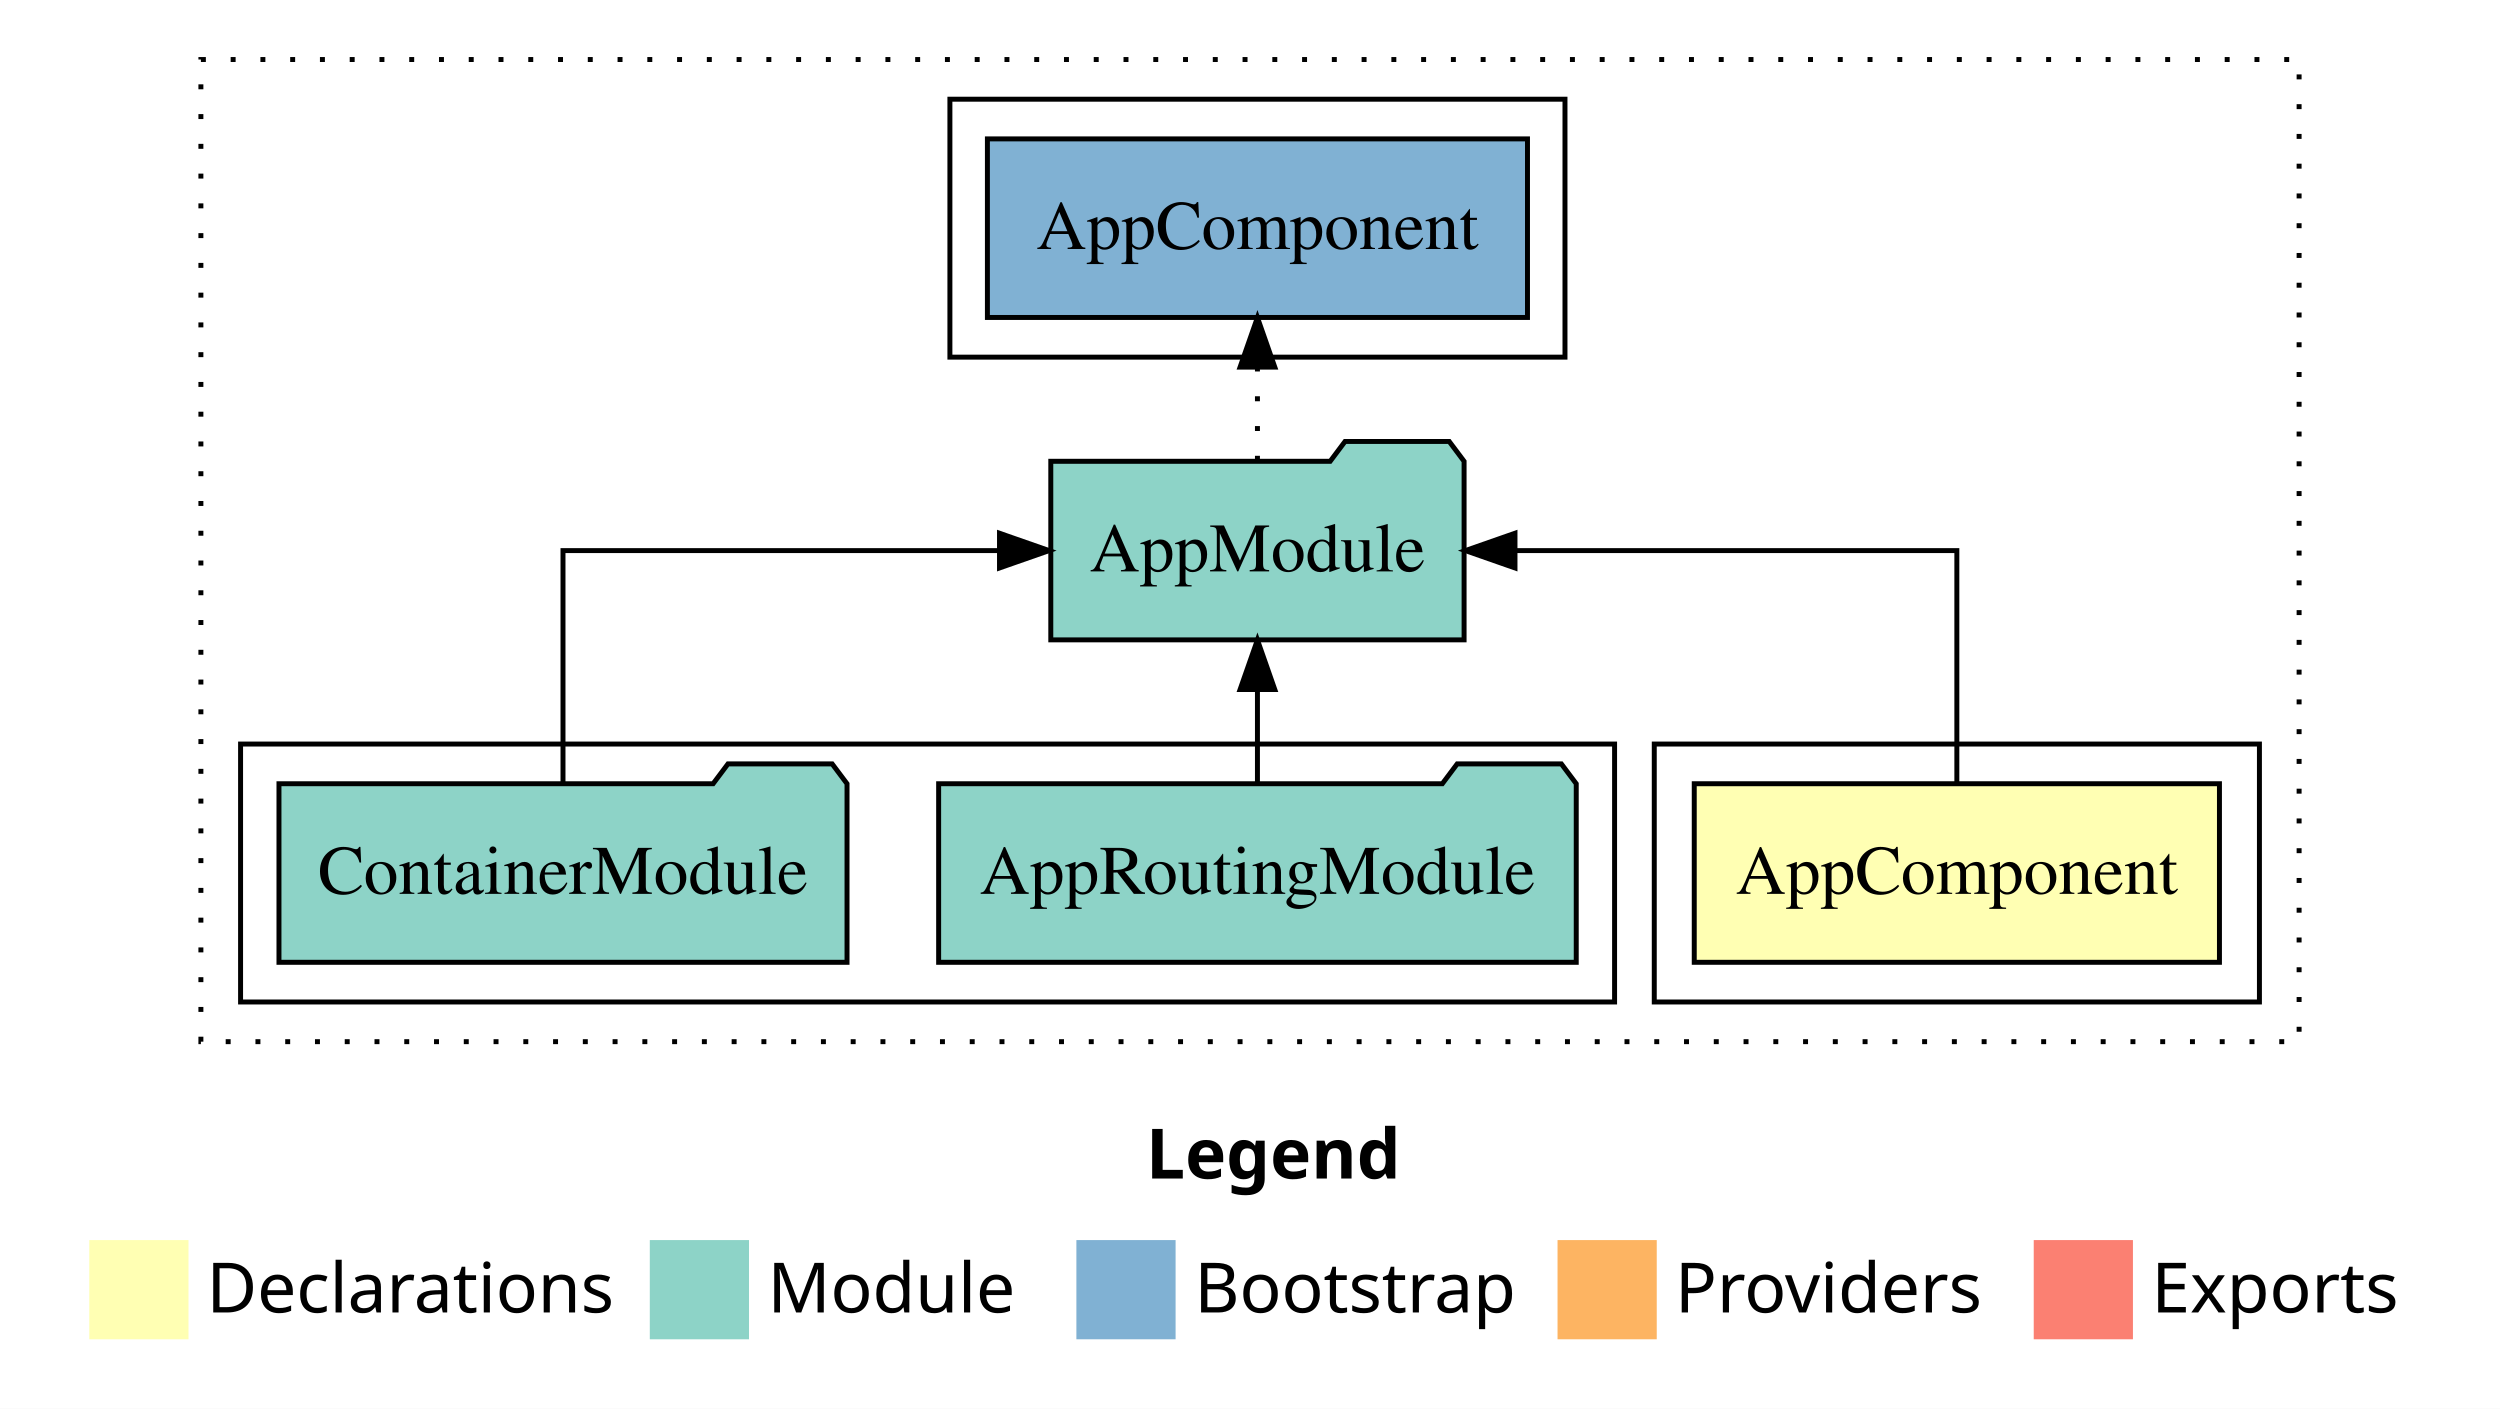
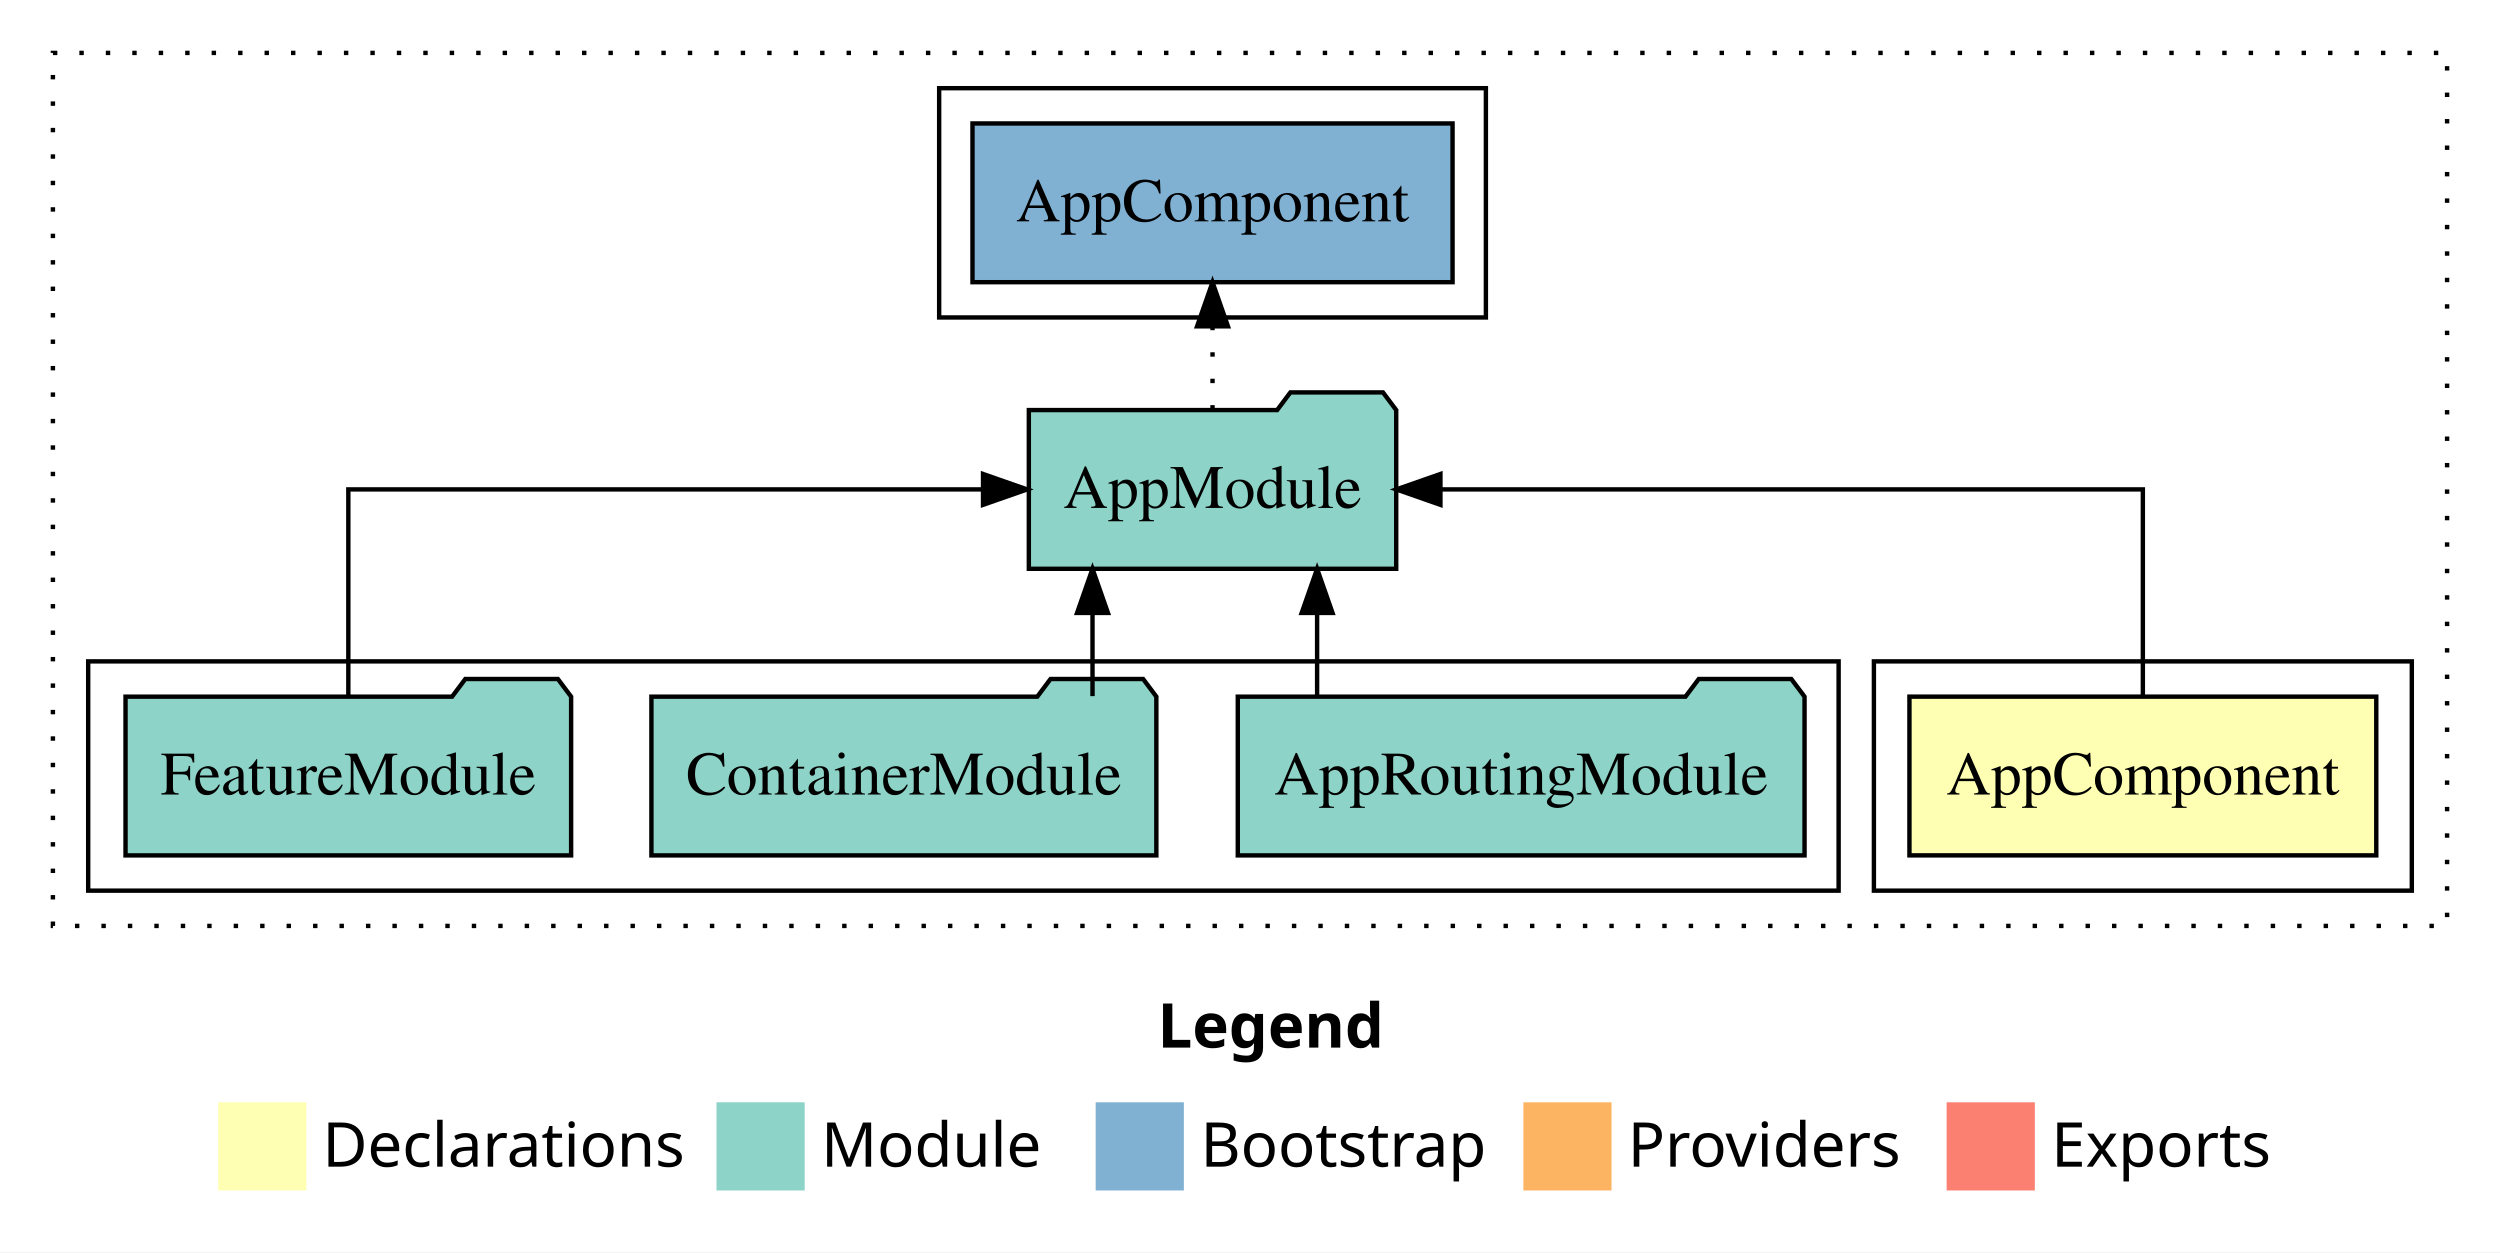
- <svg xmlns="http://www.w3.org/2000/svg" width="504pt" height="284pt" viewBox="0.00 0.00 504.00 284.00">
+ <svg xmlns="http://www.w3.org/2000/svg" width="567pt" height="284pt" viewBox="0.00 0.00 567.00 284.00">
  <g id="graph0" class="graph" transform="scale(1 1) rotate(0) translate(4 280)">
-     <polygon fill="white" stroke="transparent" points="-4,4 -4,-280 500,-280 500,4 -4,4" />
-     <text text-anchor="start" x="227.01" y="-42.4" font-family="sans-serif" font-weight="bold" font-size="14.00">Legend</text>
-     <polygon fill="#ffffb3" stroke="transparent" points="14,-10 14,-30 34,-30 34,-10 14,-10" />
-     <text text-anchor="start" x="37.63" y="-15.4" font-family="sans-serif" font-size="14.00">  Declarations</text>
-     <polygon fill="#8dd3c7" stroke="transparent" points="127,-10 127,-30 147,-30 147,-10 127,-10" />
-     <text text-anchor="start" x="150.73" y="-15.4" font-family="sans-serif" font-size="14.00">  Module</text>
-     <polygon fill="#80b1d3" stroke="transparent" points="213,-10 213,-30 233,-30 233,-10 213,-10" />
-     <text text-anchor="start" x="236.78" y="-15.4" font-family="sans-serif" font-size="14.00">  Bootstrap</text>
-     <polygon fill="#fdb462" stroke="transparent" points="310,-10 310,-30 330,-30 330,-10 310,-10" />
-     <text text-anchor="start" x="333.67" y="-15.4" font-family="sans-serif" font-size="14.00">  Providers</text>
-     <polygon fill="#fb8072" stroke="transparent" points="406,-10 406,-30 426,-30 426,-10 406,-10" />
-     <text text-anchor="start" x="429.73" y="-15.4" font-family="sans-serif" font-size="14.00">  Exports</text>
+     <polygon fill="white" stroke="transparent" points="-4,4 -4,-280 563,-280 563,4 -4,4" />
+     <text text-anchor="start" x="258.51" y="-42.4" font-family="sans-serif" font-weight="bold" font-size="14.00">Legend</text>
+     <polygon fill="#ffffb3" stroke="transparent" points="45.5,-10 45.5,-30 65.5,-30 65.5,-10 45.5,-10" />
+     <text text-anchor="start" x="69.13" y="-15.4" font-family="sans-serif" font-size="14.00">  Declarations</text>
+     <polygon fill="#8dd3c7" stroke="transparent" points="158.5,-10 158.5,-30 178.5,-30 178.5,-10 158.5,-10" />
+     <text text-anchor="start" x="182.23" y="-15.4" font-family="sans-serif" font-size="14.00">  Module</text>
+     <polygon fill="#80b1d3" stroke="transparent" points="244.5,-10 244.5,-30 264.5,-30 264.5,-10 244.5,-10" />
+     <text text-anchor="start" x="268.28" y="-15.4" font-family="sans-serif" font-size="14.00">  Bootstrap</text>
+     <polygon fill="#fdb462" stroke="transparent" points="341.5,-10 341.5,-30 361.5,-30 361.5,-10 341.5,-10" />
+     <text text-anchor="start" x="365.17" y="-15.4" font-family="sans-serif" font-size="14.00">  Providers</text>
+     <polygon fill="#fb8072" stroke="transparent" points="437.5,-10 437.5,-30 457.5,-30 457.5,-10 437.5,-10" />
+     <text text-anchor="start" x="461.23" y="-15.4" font-family="sans-serif" font-size="14.00">  Exports</text>
    <g id="clust1" class="cluster">
-       <polygon fill="none" stroke="black" stroke-dasharray="1,5" points="36.5,-70 36.5,-268 459.5,-268 459.5,-70 36.5,-70" />
+       <polygon fill="none" stroke="black" stroke-dasharray="1,5" points="8,-70 8,-268 551,-268 551,-70 8,-70" />
    </g>
    <g id="clust2" class="cluster">
-       <polygon fill="none" stroke="black" points="329.5,-78 329.5,-130 451.5,-130 451.5,-78 329.5,-78" />
+       <polygon fill="none" stroke="black" points="421,-78 421,-130 543,-130 543,-78 421,-78" />
+     </g>
+     <g id="clust6" class="cluster">
+       <polygon fill="none" stroke="black" points="209,-208 209,-260 333,-260 333,-208 209,-208" />
    </g>
    <g id="clust4" class="cluster">
-       <polygon fill="none" stroke="black" points="44.5,-78 44.5,-130 321.5,-130 321.5,-78 44.5,-78" />
-     </g>
-     <g id="clust6" class="cluster">
-       <polygon fill="none" stroke="black" points="187.5,-208 187.5,-260 311.5,-260 311.5,-208 187.5,-208" />
+       <polygon fill="none" stroke="black" points="16,-78 16,-130 413,-130 413,-78 16,-78" />
    </g>
    <g id="node1" class="node">
-       <polygon fill="#ffffb3" stroke="black" points="443.44,-122 337.56,-122 337.56,-86 443.44,-86 443.44,-122" />
-       <text text-anchor="middle" x="390.5" y="-99.8" font-family="Times,serif" font-size="14.00">AppComponent</text>
+       <polygon fill="#ffffb3" stroke="black" points="534.94,-122 429.06,-122 429.06,-86 534.94,-86 534.94,-122" />
+       <text text-anchor="middle" x="482" y="-99.8" font-family="Times,serif" font-size="14.00">AppComponent</text>
    </g>
    <g id="node2" class="node">
-       <polygon fill="#8dd3c7" stroke="black" points="291.16,-187 288.16,-191 267.16,-191 264.16,-187 207.84,-187 207.84,-151 291.16,-151 291.16,-187" />
-       <text text-anchor="middle" x="249.5" y="-164.8" font-family="Times,serif" font-size="14.00">AppModule</text>
+       <polygon fill="#8dd3c7" stroke="black" points="312.66,-187 309.66,-191 288.66,-191 285.66,-187 229.34,-187 229.34,-151 312.66,-151 312.66,-187" />
+       <text text-anchor="middle" x="271" y="-164.8" font-family="Times,serif" font-size="14.00">AppModule</text>
    </g>
    <g id="edge1" class="edge">
-       <path fill="none" stroke="black" d="M390.5,-122.11C390.5,-141.34 390.5,-169 390.5,-169 390.5,-169 301.42,-169 301.42,-169" />
-       <polygon fill="black" stroke="black" points="301.42,-165.5 291.42,-169 301.42,-172.5 301.42,-165.5" />
+       <path fill="none" stroke="black" d="M482,-122.11C482,-141.34 482,-169 482,-169 482,-169 322.69,-169 322.69,-169" />
+       <polygon fill="black" stroke="black" points="322.69,-165.5 312.69,-169 322.69,-172.5 322.69,-165.5" />
+     </g>
+     <g id="node6" class="node">
+       <polygon fill="#80b1d3" stroke="black" points="325.44,-252 216.56,-252 216.56,-216 325.44,-216 325.44,-252" />
+       <text text-anchor="middle" x="271" y="-229.8" font-family="Times,serif" font-size="14.00">AppComponent </text>
+     </g>
+     <g id="edge5" class="edge">
+       <path fill="none" stroke="black" stroke-dasharray="1,5" d="M271,-187.11C271,-187.11 271,-205.99 271,-205.99" />
+       <polygon fill="black" stroke="black" points="267.5,-205.99 271,-215.99 274.5,-205.99 267.5,-205.99" />
+     </g>
+     <g id="node3" class="node">
+       <polygon fill="#8dd3c7" stroke="black" points="405.27,-122 402.27,-126 381.27,-126 378.27,-122 276.73,-122 276.73,-86 405.27,-86 405.27,-122" />
+       <text text-anchor="middle" x="341" y="-99.8" font-family="Times,serif" font-size="14.00">AppRoutingModule</text>
+     </g>
+     <g id="edge2" class="edge">
+       <path fill="none" stroke="black" d="M294.72,-122.11C294.72,-122.11 294.72,-140.99 294.72,-140.99" />
+       <polygon fill="black" stroke="black" points="291.22,-140.99 294.72,-150.99 298.22,-140.99 291.22,-140.99" />
+     </g>
+     <g id="node4" class="node">
+       <polygon fill="#8dd3c7" stroke="black" points="258.26,-122 255.26,-126 234.26,-126 231.26,-122 143.74,-122 143.74,-86 258.26,-86 258.26,-122" />
+       <text text-anchor="middle" x="201" y="-99.8" font-family="Times,serif" font-size="14.00">ContainerModule</text>
+     </g>
+     <g id="edge3" class="edge">
+       <path fill="none" stroke="black" d="M243.78,-122.11C243.78,-122.11 243.78,-140.99 243.78,-140.99" />
+       <polygon fill="black" stroke="black" points="240.28,-140.99 243.78,-150.99 247.28,-140.99 240.28,-140.99" />
    </g>
    <g id="node5" class="node">
-       <polygon fill="#80b1d3" stroke="black" points="303.94,-252 195.06,-252 195.06,-216 303.94,-216 303.94,-252" />
-       <text text-anchor="middle" x="249.5" y="-229.8" font-family="Times,serif" font-size="14.00">AppComponent </text>
+       <polygon fill="#8dd3c7" stroke="black" points="125.53,-122 122.53,-126 101.53,-126 98.53,-122 24.47,-122 24.47,-86 125.53,-86 125.53,-122" />
+       <text text-anchor="middle" x="75" y="-99.8" font-family="Times,serif" font-size="14.00">FeatureModule</text>
    </g>
    <g id="edge4" class="edge">
-       <path fill="none" stroke="black" stroke-dasharray="1,5" d="M249.5,-187.11C249.5,-187.11 249.5,-205.99 249.5,-205.99" />
-       <polygon fill="black" stroke="black" points="246,-205.99 249.5,-215.99 253,-205.99 246,-205.99" />
-     </g>
-     <g id="node3" class="node">
-       <polygon fill="#8dd3c7" stroke="black" points="313.77,-122 310.77,-126 289.77,-126 286.77,-122 185.23,-122 185.23,-86 313.77,-86 313.77,-122" />
-       <text text-anchor="middle" x="249.5" y="-99.8" font-family="Times,serif" font-size="14.00">AppRoutingModule</text>
-     </g>
-     <g id="edge2" class="edge">
-       <path fill="none" stroke="black" d="M249.5,-122.11C249.5,-122.11 249.5,-140.99 249.5,-140.99" />
-       <polygon fill="black" stroke="black" points="246,-140.99 249.5,-150.99 253,-140.99 246,-140.99" />
-     </g>
-     <g id="node4" class="node">
-       <polygon fill="#8dd3c7" stroke="black" points="166.76,-122 163.76,-126 142.76,-126 139.76,-122 52.24,-122 52.24,-86 166.76,-86 166.76,-122" />
-       <text text-anchor="middle" x="109.5" y="-99.8" font-family="Times,serif" font-size="14.00">ContainerModule</text>
-     </g>
-     <g id="edge3" class="edge">
-       <path fill="none" stroke="black" d="M109.5,-122.11C109.5,-141.34 109.5,-169 109.5,-169 109.5,-169 197.5,-169 197.5,-169" />
-       <polygon fill="black" stroke="black" points="197.5,-172.5 207.5,-169 197.5,-165.5 197.5,-172.5" />
+       <path fill="none" stroke="black" d="M75,-122.11C75,-141.34 75,-169 75,-169 75,-169 218.95,-169 218.95,-169" />
+       <polygon fill="black" stroke="black" points="218.95,-172.5 228.95,-169 218.95,-165.5 218.95,-172.5" />
    </g>
  </g>
</svg>
